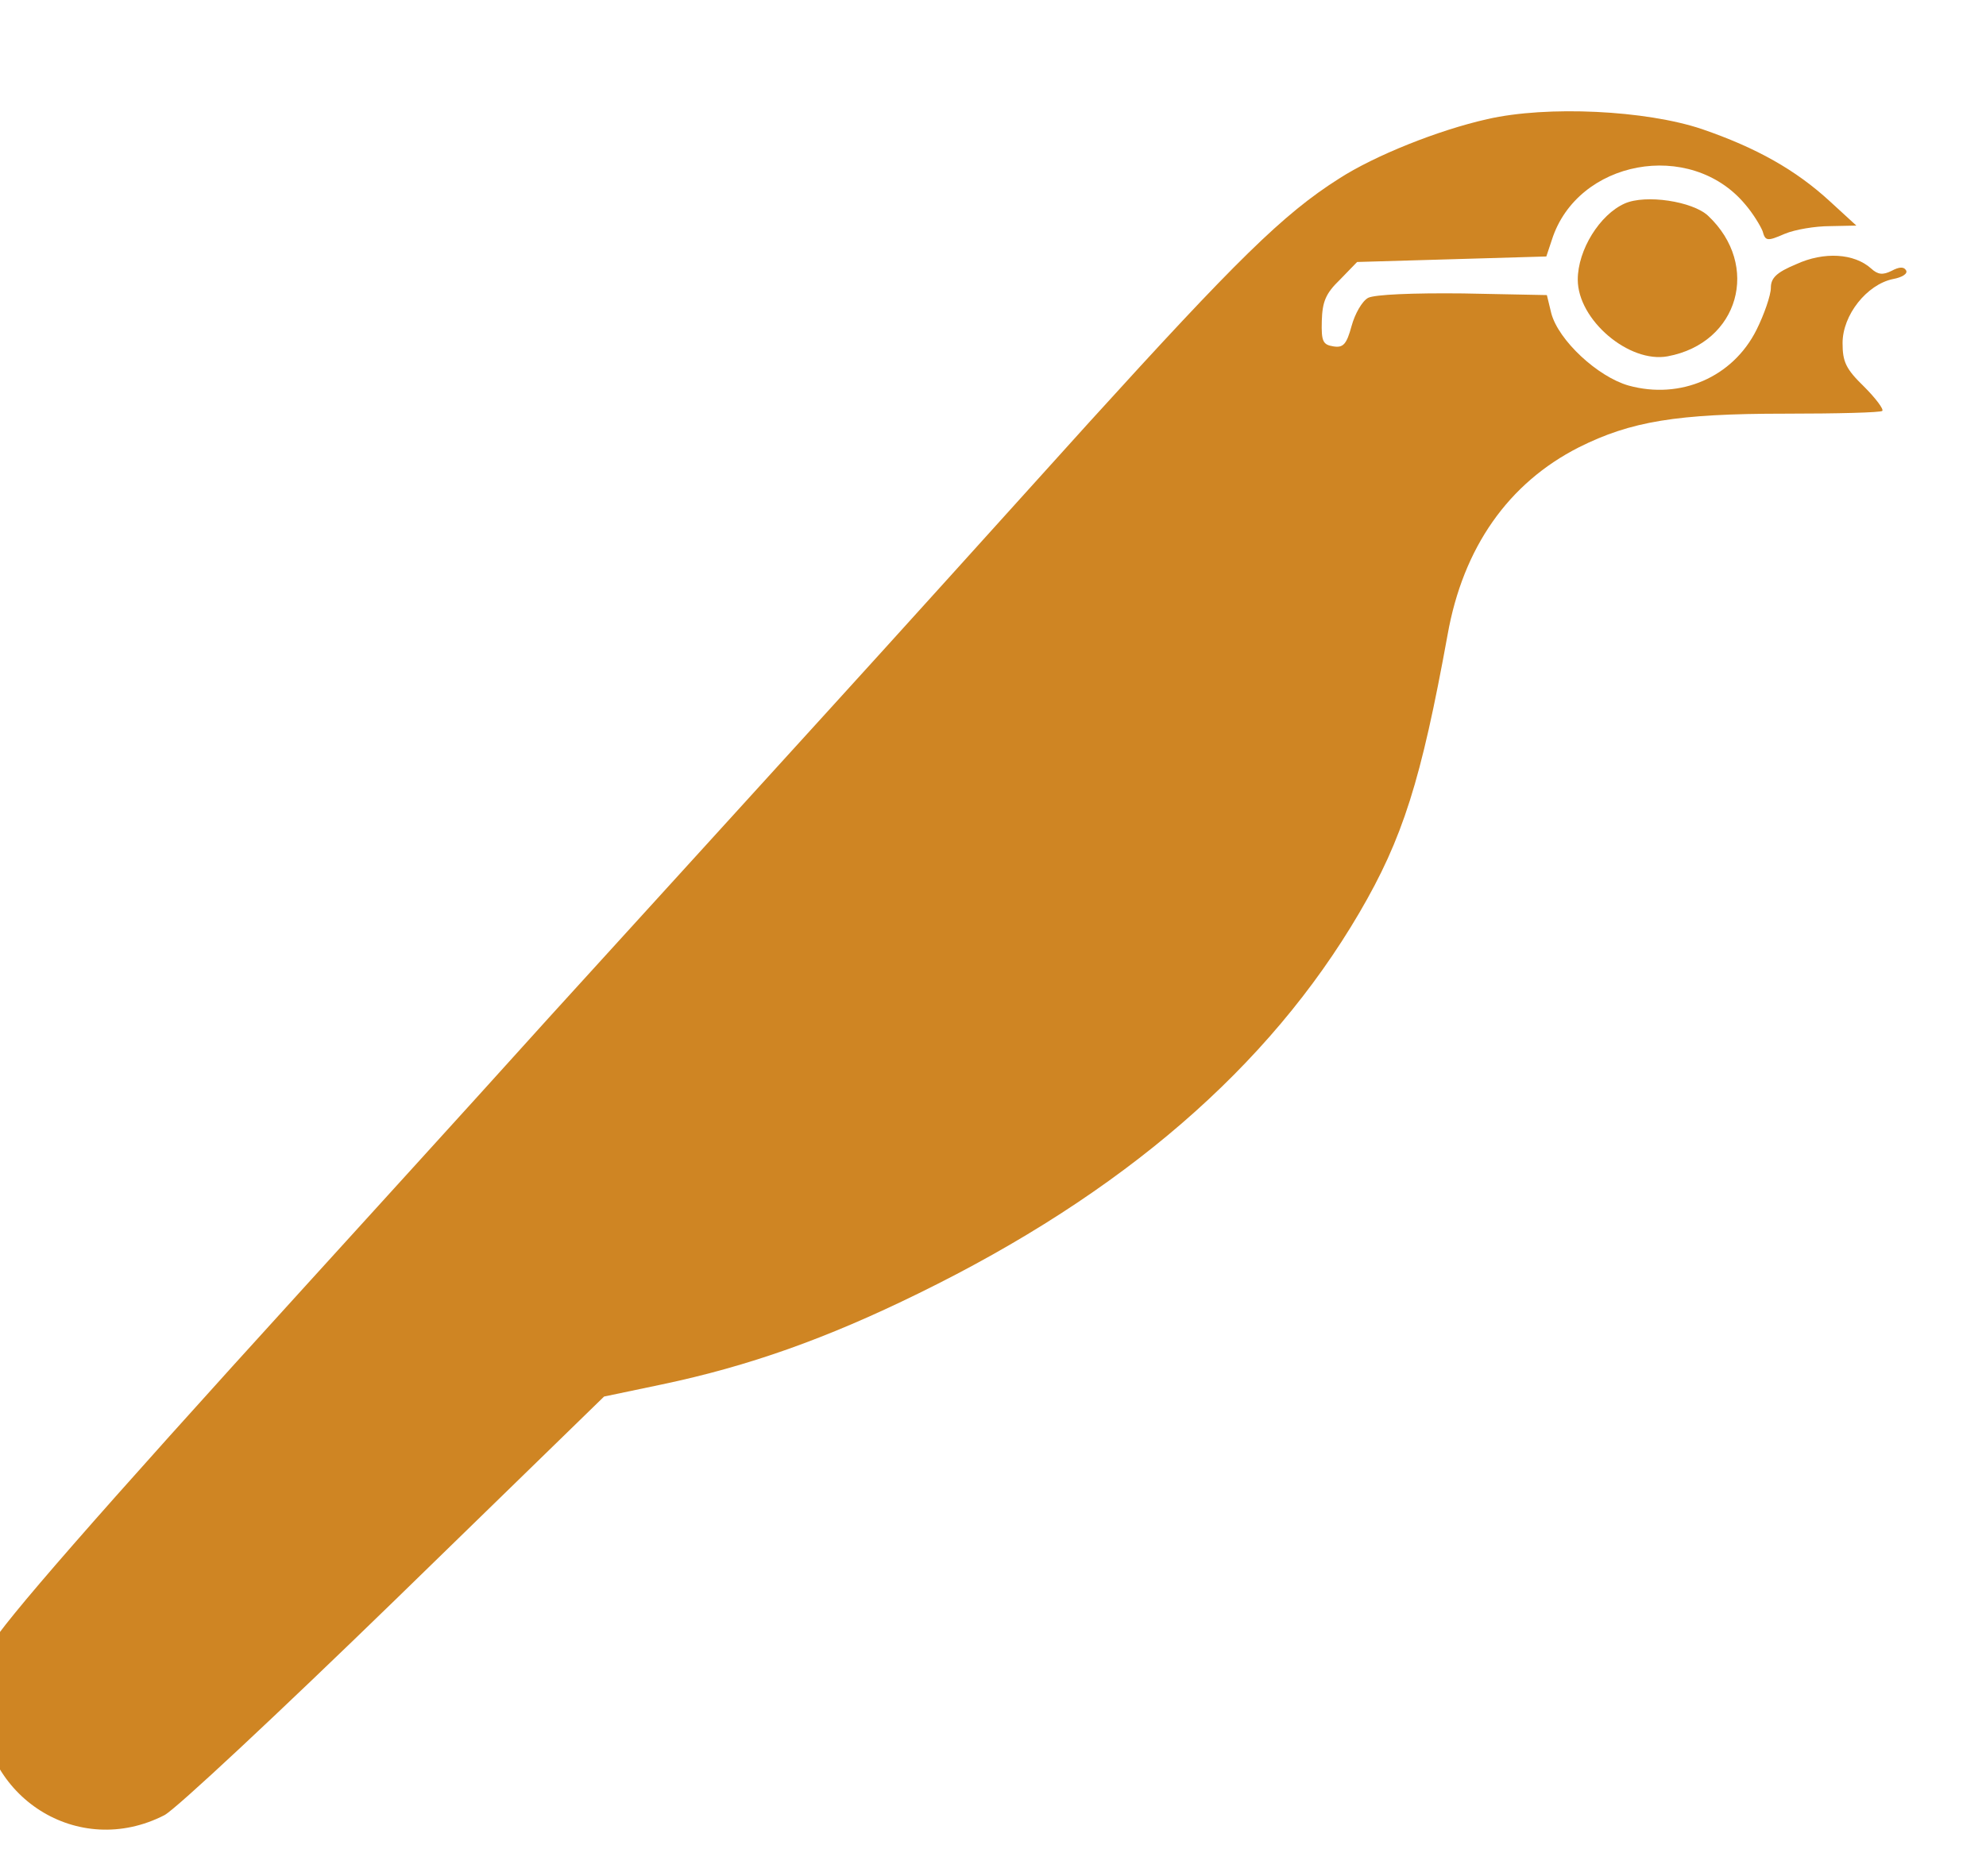
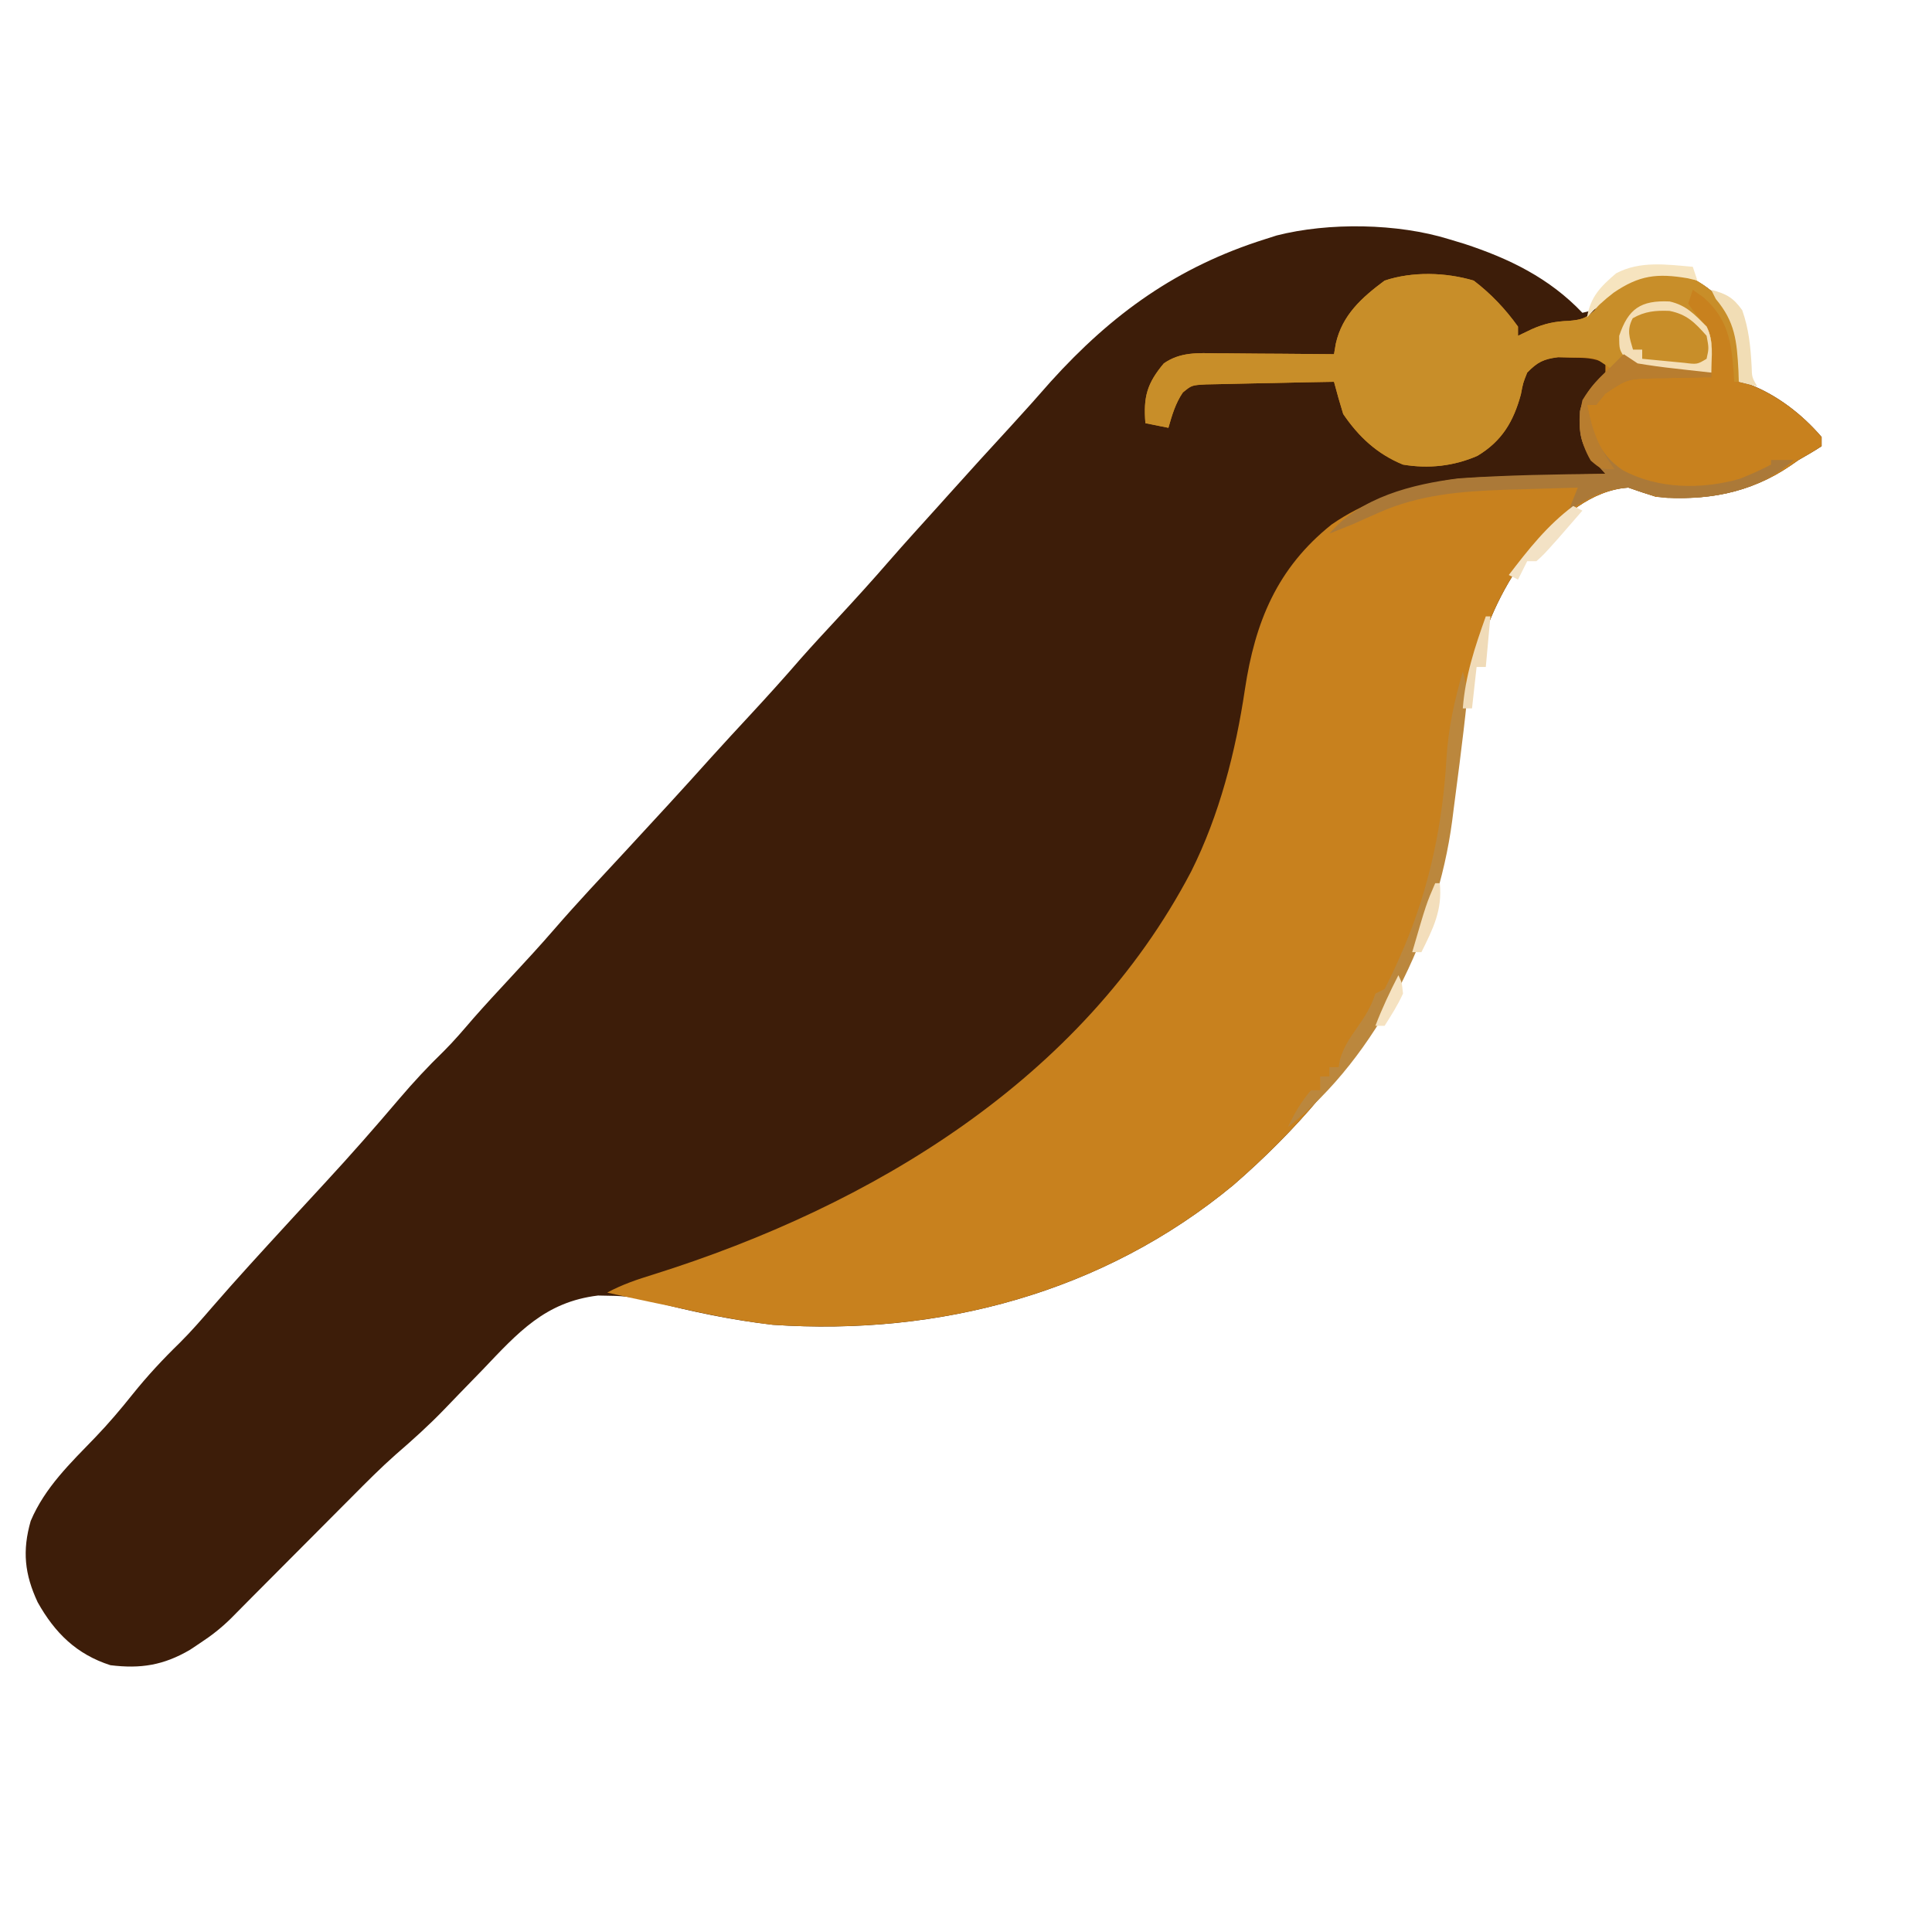
- <svg xmlns="http://www.w3.org/2000/svg" viewBox="200 335 360 340">
-   <g transform="translate(0,1024) scale(0.1,-0.1)" fill="#CF8523" stroke="none">
-     <path d="M4696 6674 c-89 -20 -204 -66 -269 -108 -101 -64 -186 -148 -453 -442 -148 -164 -361 -400 -474 -524 -113 -124 -340 -374 -505 -555 -164 -182 -363 -400 -440 -485 -384 -422 -550 -613 -573 -655 -10 -19 -16 -54 -17 -95 0 -179 177 -291 333 -211 21 11 208 186 417 389 l380 370 105 22 c157 33 298 83 465 165 370 181 635 410 799 690 79 135 112 240 160 504 28 158 110 275 238 340 94 47 177 61 374 61 94 0 173 2 176 5 3 3 -12 23 -33 44 -33 32 -39 45 -39 79 0 51 44 106 91 116 17 3 28 10 24 16 -4 7 -13 6 -26 -1 -16 -8 -25 -7 -37 4 -31 28 -86 31 -136 8 -36 -15 -46 -25 -46 -43 0 -13 -12 -48 -26 -76 -43 -86 -138 -127 -232 -101 -56 16 -127 82 -140 131 l-8 33 -152 3 c-92 1 -160 -2 -172 -8 -11 -6 -24 -29 -30 -51 -9 -33 -15 -40 -33 -37 -19 3 -22 9 -21 46 1 35 7 50 33 75 l31 32 172 5 171 5 10 30 c46 145 251 183 350 65 14 -16 28 -39 32 -49 5 -18 8 -19 40 -5 19 8 56 14 82 14 l48 1 -48 44 c-62 57 -133 97 -232 131 -101 34 -280 43 -389 18z" />
-     <path d="M4945 6521 c-45 -20 -85 -84 -85 -138 0 -73 93 -152 163 -139 129 24 169 165 73 255 -28 26 -113 39 -151 22z" />
-   </g>
+ <svg xmlns="http://www.w3.org/2000/svg" version="1.1" viewBox="190 330 420 370" width="32" height="32">
+   <path d="M0 0 C1.642 0.495 1.642 0.495 3.316 1 C13.109 4.211 21.837 8.457 29 16 C32.153 15.262 32.153 15.262 33.812 12.625 C37.14 8.632 40.251 7.227 45.375 6.562 C51.376 7.287 55.992 9.486 59.938 14.125 C62.881 18.228 63.116 20.106 63.062 25.125 C63.053 26.221 63.044 27.316 63.035 28.445 C63.018 29.71 63.018 29.71 63 31 C64.237 31.309 64.237 31.309 65.5 31.625 C71.454 33.964 76.829 38.134 81 43 C81 43.66 81 44.32 81 45 C79.375 46.066 77.694 47.047 76 48 C75.43 48.396 74.86 48.791 74.273 49.199 C65.379 55.294 55.659 56.97 45 56 C42.989 55.367 40.985 54.709 39 54 C30.808 54.561 24.494 60.473 18.914 66.105 C6.717 80.814 3.382 98.171 1.704 116.627 C-1.608 152.835 -19.665 182.028 -46.843 205.599 C-75.156 229.036 -110.802 238.462 -147 236 C-155.889 234.972 -164.623 233.155 -173.273 230.887 C-176.467 230.127 -179.174 229.702 -182.438 229.688 C-183.282 229.671 -184.126 229.654 -184.996 229.637 C-196.503 231.028 -202.381 237.687 -210.062 245.75 C-211.771 247.516 -213.483 249.278 -215.198 251.037 C-216.257 252.127 -217.311 253.22 -218.36 254.32 C-221.735 257.828 -225.294 261.029 -228.977 264.21 C-232.247 267.103 -235.313 270.19 -238.387 273.289 C-239.052 273.955 -239.717 274.622 -240.402 275.308 C-242.499 277.411 -244.593 279.518 -246.688 281.625 C-248.102 283.045 -249.517 284.464 -250.932 285.883 C-253.527 288.486 -256.121 291.091 -258.714 293.698 C-259.275 294.261 -259.836 294.824 -260.414 295.405 C-261.877 296.877 -263.336 298.353 -264.794 299.831 C-266.919 301.92 -269.014 303.555 -271.5 305.188 C-272.232 305.676 -272.964 306.165 -273.719 306.668 C-279.465 310.023 -284.428 310.811 -291 310 C-298.364 307.635 -303.07 302.992 -306.812 296.312 C-309.659 290.213 -310.182 285.126 -308.324 278.641 C-305.243 271.36 -299.69 266.065 -294.285 260.465 C-291.413 257.479 -288.772 254.366 -286.188 251.125 C-282.971 247.109 -279.58 243.471 -275.895 239.887 C-273.405 237.407 -271.125 234.777 -268.832 232.117 C-263.55 226.014 -258.08 220.074 -252.625 214.125 C-252.163 213.621 -251.701 213.117 -251.225 212.598 C-248.915 210.081 -246.601 207.568 -244.277 205.062 C-238.778 199.112 -233.452 193.051 -228.21 186.873 C-225.134 183.267 -221.965 179.843 -218.555 176.547 C-216.264 174.267 -214.191 171.814 -212.082 169.367 C-209.44 166.363 -206.722 163.432 -204 160.5 C-200.788 157.037 -197.589 153.574 -194.5 150 C-189.48 144.202 -184.214 138.623 -179 133 C-172.739 126.24 -166.5 119.465 -160.352 112.602 C-157.551 109.503 -154.714 106.439 -151.875 103.375 C-148.152 99.356 -144.489 95.301 -140.906 91.156 C-138.317 88.228 -135.658 85.366 -133 82.5 C-129.17 78.369 -125.387 74.209 -121.699 69.949 C-118.186 65.919 -114.582 61.969 -111 58 C-110.278 57.196 -109.556 56.391 -108.812 55.562 C-104.269 50.5 -99.694 45.466 -95.084 40.464 C-92.198 37.327 -89.372 34.143 -86.562 30.938 C-73.226 16.182 -59.03 5.998 -40 0 C-39.165 -0.267 -38.329 -0.534 -37.469 -0.809 C-26.155 -3.697 -11.134 -3.465 0 0 Z " fill="#3D1D09" transform="translate(505,357)" />
+   <path d="M0 0 C4.52 2.458 7.557 5.739 9.875 10.375 C9.946 12.416 9.959 14.458 9.938 16.5 C9.928 17.596 9.919 18.691 9.91 19.82 C9.893 21.085 9.893 21.085 9.875 22.375 C10.7 22.581 11.525 22.788 12.375 23 C18.329 25.339 23.704 29.509 27.875 34.375 C27.875 35.035 27.875 35.695 27.875 36.375 C26.25 37.441 24.569 38.422 22.875 39.375 C22.305 39.771 21.735 40.166 21.148 40.574 C12.254 46.669 2.534 48.345 -8.125 47.375 C-10.136 46.742 -12.14 46.084 -14.125 45.375 C-22.317 45.936 -28.631 51.848 -34.211 57.48 C-46.408 72.189 -49.743 89.546 -51.421 108.002 C-54.733 144.21 -72.79 173.403 -99.968 196.974 C-128.297 220.424 -163.914 229.81 -200.125 227.375 C-207.557 226.527 -214.832 225.008 -222.125 223.375 C-223.615 223.061 -225.106 222.75 -226.598 222.441 C-229.779 221.776 -232.954 221.089 -236.125 220.375 C-232.858 218.604 -229.565 217.502 -226.016 216.414 C-178.59 201.507 -132.905 174.075 -109.181 128.842 C-103.022 116.546 -99.505 102.769 -97.488 89.211 C-95.287 74.628 -90.52 62.879 -78.66 53.406 C-71.662 48.556 -64.37 46.268 -56.125 44.375 C-55.389 44.202 -54.653 44.028 -53.895 43.849 C-50.46 43.261 -47.121 43.156 -43.637 43.059 C-42.934 43.038 -42.23 43.017 -41.506 42.996 C-39.275 42.931 -37.044 42.871 -34.812 42.812 C-33.294 42.769 -31.775 42.726 -30.256 42.682 C-26.546 42.575 -22.835 42.474 -19.125 42.375 C-20.342 40.97 -20.342 40.97 -21.583 39.537 C-24.688 35.954 -24.843 33.377 -24.633 28.711 C-23.871 25.209 -21.821 23.599 -19.125 21.375 C-19.125 20.385 -19.125 19.395 -19.125 18.375 C-21.691 17.092 -23.635 17.171 -26.5 17.125 C-27.456 17.099 -28.413 17.073 -29.398 17.047 C-32.604 17.433 -33.881 18.071 -36.125 20.375 C-37.028 22.622 -37.028 22.622 -37.5 25.125 C-39.112 31.03 -41.608 35.257 -46.941 38.469 C-52.106 40.722 -57.577 41.31 -63.125 40.375 C-68.744 38.08 -72.75 34.339 -76.125 29.375 C-76.836 27.055 -77.509 24.722 -78.125 22.375 C-82.486 22.444 -86.845 22.532 -91.205 22.637 C-92.688 22.671 -94.171 22.699 -95.654 22.721 C-97.787 22.755 -99.918 22.807 -102.051 22.863 C-103.975 22.903 -103.975 22.903 -105.939 22.943 C-109.068 23.115 -109.068 23.115 -110.993 24.708 C-112.614 27.095 -113.329 29.619 -114.125 32.375 C-115.775 32.045 -117.425 31.715 -119.125 31.375 C-119.58 25.682 -118.807 22.773 -115.125 18.375 C-111.51 15.866 -107.75 16.117 -103.516 16.18 C-102.789 16.183 -102.062 16.185 -101.313 16.188 C-99 16.199 -96.688 16.225 -94.375 16.25 C-92.803 16.26 -91.232 16.269 -89.66 16.277 C-85.815 16.299 -81.97 16.334 -78.125 16.375 C-77.995 15.612 -77.865 14.849 -77.73 14.062 C-76.325 7.825 -72.042 4.036 -67.125 0.375 C-61.057 -1.648 -53.85 -1.433 -47.75 0.375 C-44.009 3.225 -40.869 6.551 -38.125 10.375 C-38.125 11.035 -38.125 11.695 -38.125 12.375 C-37.135 11.901 -36.145 11.426 -35.125 10.938 C-32.324 9.698 -30.112 9.237 -27.062 9.125 C-24.471 8.895 -23.428 8.655 -21.496 6.867 C-20.499 5.623 -19.517 4.366 -18.551 3.098 C-13.686 -2.781 -6.542 -2.939 0 0 Z " fill="#C8811E" transform="translate(558.125,365.625)" />
+   <path d="M0 0 C4.66 1.703 7.478 3.703 10 8 C11.192 12.416 11.365 15.884 9.938 20.25 C6.892 24.572 4.664 27.466 -0.59 28.52 C-5.616 28.816 -9.101 28.507 -13.062 25.25 C-16.344 22.073 -17.86 19.24 -18.375 14.688 C-17.777 8.803 -15.644 5.457 -11.25 1.562 C-7.249 -0.361 -4.354 -0.714 0 0 Z " fill="#411F07" transform="translate(504,371)" />
+   <path d="M0 0 C3.623 0.827 5.467 2.834 8.035 5.465 C9.642 8.679 9.093 11.901 9.035 15.465 C6.449 15.405 3.869 15.318 1.285 15.215 C0.556 15.201 -0.174 15.186 -0.926 15.172 C-4.46 15.011 -6.604 14.732 -9.48 12.605 C-10.965 10.465 -10.965 10.465 -10.965 7.465 C-9.016 1.617 -6.31 -0.295 0 0 Z " fill="#EAE8DC" transform="translate(552.9648,370.5352)" />
+   <path d="M0 0 C4.52 2.458 7.557 5.739 9.875 10.375 C9.946 12.416 9.959 14.458 9.938 16.5 C9.928 17.596 9.919 18.691 9.91 19.82 C9.893 21.085 9.893 21.085 9.875 22.375 C9.545 22.375 9.215 22.375 8.875 22.375 C8.819 21.397 8.819 21.397 8.762 20.398 C8.252 13.62 7.506 8.7 2.188 4 C1.424 3.464 0.661 2.928 -0.125 2.375 C-0.455 3.365 -0.785 4.355 -1.125 5.375 C0.012 7.137 1.351 8.605 2.746 10.168 C4.486 13.57 4.036 16.584 3.875 20.375 C1.249 20.261 -1.375 20.135 -4 20 C-4.746 19.969 -5.493 19.938 -6.262 19.906 C-11.898 19.602 -11.898 19.602 -14.125 17.375 C-15.445 18.035 -16.765 18.695 -18.125 19.375 C-19.115 18.715 -20.105 18.055 -21.125 17.375 C-23.731 17.02 -23.731 17.02 -26.562 17.062 C-27.51 17.046 -28.457 17.029 -29.434 17.012 C-32.599 17.439 -33.899 18.099 -36.125 20.375 C-37.028 22.622 -37.028 22.622 -37.5 25.125 C-39.112 31.03 -41.608 35.257 -46.941 38.469 C-52.106 40.722 -57.577 41.31 -63.125 40.375 C-68.744 38.08 -72.75 34.339 -76.125 29.375 C-76.836 27.055 -77.509 24.722 -78.125 22.375 C-82.486 22.444 -86.845 22.532 -91.205 22.637 C-92.688 22.671 -94.171 22.699 -95.654 22.721 C-97.787 22.755 -99.918 22.807 -102.051 22.863 C-103.975 22.903 -103.975 22.903 -105.939 22.943 C-109.068 23.115 -109.068 23.115 -110.993 24.708 C-112.614 27.095 -113.329 29.619 -114.125 32.375 C-115.775 32.045 -117.425 31.715 -119.125 31.375 C-119.58 25.682 -118.807 22.773 -115.125 18.375 C-111.51 15.866 -107.75 16.117 -103.516 16.18 C-102.789 16.183 -102.062 16.185 -101.313 16.188 C-99 16.199 -96.688 16.225 -94.375 16.25 C-92.803 16.26 -91.232 16.269 -89.66 16.277 C-85.815 16.299 -81.97 16.334 -78.125 16.375 C-77.93 15.23 -77.93 15.23 -77.73 14.062 C-76.325 7.825 -72.042 4.036 -67.125 0.375 C-61.057 -1.648 -53.85 -1.433 -47.75 0.375 C-44.009 3.225 -40.869 6.551 -38.125 10.375 C-38.125 11.035 -38.125 11.695 -38.125 12.375 C-37.135 11.901 -36.145 11.426 -35.125 10.938 C-32.324 9.698 -30.112 9.237 -27.062 9.125 C-24.471 8.895 -23.428 8.655 -21.496 6.867 C-20.499 5.623 -19.517 4.366 -18.551 3.098 C-13.686 -2.781 -6.542 -2.939 0 0 Z " fill="#C88E29" transform="translate(558.125,365.625)" />
+   <path d="M0 0 C0.99 0.66 1.98 1.32 3 2 C5.743 2.458 8.427 2.831 11.188 3.125 C11.937 3.211 12.687 3.298 13.459 3.387 C15.305 3.598 17.152 3.8 19 4 C19 4.33 19 4.66 19 5 C18.42 5.004 17.841 5.008 17.243 5.012 C14.599 5.045 11.956 5.116 9.312 5.188 C8.4 5.193 7.488 5.199 6.549 5.205 C0.761 5.384 0.761 5.384 -4.02 8.551 C-4.673 9.359 -5.327 10.167 -6 11 C-6.66 11 -7.32 11 -8 11 C-6.754 17.127 -5.682 21.471 -0.266 25.191 C7.428 29.342 16.887 29.454 25.188 27.094 C27.53 26.162 29.771 25.175 32 24 C32 23.67 32 23.34 32 23 C33.65 23 35.3 23 37 23 C29.294 29.755 19.644 31.608 9.59 31.277 C6.536 30.95 3.884 30.03 1 29 C-4.225 29.222 -7.656 31.307 -12 34 C-11.34 32.35 -10.68 30.7 -10 29 C-14.105 29.111 -18.209 29.242 -22.312 29.375 C-23.46 29.406 -24.608 29.437 -25.791 29.469 C-35.366 29.794 -44.543 30.532 -53.375 34.5 C-54.81 35.134 -54.81 35.134 -56.273 35.781 C-57.173 36.183 -58.073 36.586 -59 37 C-60.664 37.675 -62.329 38.344 -64 39 C-57.209 31.078 -46.008 28.271 -36 27 C-25.352 26.256 -14.671 26.113 -4 26 C-5.216 24.668 -5.216 24.668 -6.457 23.309 C-9.47 19.678 -9.787 17.134 -9.562 12.469 C-8.607 8.274 -6.094 5.838 -3 3 C-1.998 2.002 -0.997 1.003 0 0 Z " fill="#AB7938" transform="translate(543,382)" />
+   <path d="M0 0 C1.072 3.36 0.95 6.029 0.547 9.516 C0.424 10.594 0.301 11.672 0.175 12.783 C0.035 13.927 -0.105 15.071 -0.25 16.25 C-0.393 17.426 -0.537 18.603 -0.685 19.815 C-1.109 23.212 -1.551 26.606 -2 30 C-2.103 30.812 -2.206 31.625 -2.312 32.462 C-5.518 56.791 -18.499 83.645 -38 99 C-36.631 96.05 -35.122 93.475 -33 91 C-32.34 91 -31.68 91 -31 91 C-31 90.01 -31 89.02 -31 88 C-30.34 88 -29.68 88 -29 88 C-29 87.34 -29 86.68 -29 86 C-28.34 86 -27.68 86 -27 86 C-26.897 85.434 -26.794 84.868 -26.688 84.285 C-25.875 81.585 -24.62 79.739 -23 77.438 C-21.2 74.871 -19.998 72.995 -19 70 C-18.01 69.505 -18.01 69.505 -17 69 C-15.781 66.639 -14.678 64.309 -13.625 61.875 C-13.314 61.158 -13.003 60.441 -12.683 59.702 C-7.226 46.737 -4.361 33.02 -3.562 19 C-3.166 12.407 -1.843 6.33 0 0 Z " fill="#BB873D" transform="translate(508,451)" />
+   <path d="M0 0 C3.623 0.827 5.467 2.834 8.035 5.465 C9.642 8.679 9.093 11.901 9.035 15.465 C6.449 15.405 3.869 15.318 1.285 15.215 C0.556 15.201 -0.174 15.186 -0.926 15.172 C-4.46 15.011 -6.604 14.732 -9.48 12.605 C-10.965 10.465 -10.965 10.465 -10.965 7.465 C-9.016 1.617 -6.31 -0.295 0 0 Z M-8.027 3.652 C-9.346 6.202 -8.762 7.782 -7.965 10.465 C-7.305 10.465 -6.645 10.465 -5.965 10.465 C-5.965 11.125 -5.965 11.785 -5.965 12.465 C-4.007 12.659 -2.049 12.845 -0.09 13.027 C1.001 13.132 2.091 13.236 3.215 13.344 C5.987 13.691 5.987 13.691 8.035 12.465 C8.539 10.178 8.539 10.178 8.035 7.465 C5.462 4.57 3.776 2.816 -0.039 2.047 C-3.05 1.93 -5.396 2.137 -8.027 3.652 Z " fill="#F4DEB6" transform="translate(552.9648,370.5352)" />
+   <path d="M0 0 C0.99 0.66 1.98 1.32 3 2 C5.743 2.458 8.427 2.831 11.188 3.125 C11.937 3.211 12.687 3.298 13.459 3.387 C15.305 3.598 17.152 3.8 19 4 C19 4.33 19 4.66 19 5 C18.13 5.006 18.13 5.006 17.243 5.012 C14.599 5.045 11.956 5.116 9.312 5.188 C8.4 5.193 7.488 5.199 6.549 5.205 C0.761 5.384 0.761 5.384 -4.02 8.551 C-4.673 9.359 -5.327 10.167 -6 11 C-6.66 11 -7.32 11 -8 11 C-6.833 16.64 -5.454 20.395 -2 25 C-5 25 -5 25 -7.188 23.125 C-9.744 18.717 -10.049 14.979 -9 10 C-7.356 7.233 -5.361 5.166 -3 3 C-1.998 2.002 -0.997 1.003 0 0 Z " fill="#B87D2F" transform="translate(543,382)" />
+   <path d="M0 0 C0.33 0.99 0.66 1.98 1 3 C0.319 2.835 -0.361 2.67 -1.062 2.5 C-7.761 1.36 -11.627 1.824 -17.199 5.621 C-19.329 7.252 -21.218 8.995 -23 11 C-22.233 6.497 -20.071 4.329 -16.676 1.418 C-11.485 -1.333 -5.7 -0.504 0 0 Z " fill="#F6E4BF" transform="translate(558,363)" />
+   <path d="M0 0 C0.66 0.33 1.32 0.66 2 1 C0.897 2.272 -0.207 3.543 -1.312 4.812 C-1.927 5.52 -2.542 6.228 -3.176 6.957 C-6.449 10.623 -6.449 10.623 -8 12 C-8.66 12 -9.32 12 -10 12 C-10.66 13.32 -11.32 14.64 -12 16 C-12.66 15.67 -13.32 15.34 -14 15 C-9.719 9.405 -5.656 4.242 0 0 Z " fill="#F3E2C5" transform="translate(532,415)" />
+   <path d="M0 0 C3.295 0.891 4.736 1.632 6.75 4.438 C8.193 8.55 8.541 12.278 8.789 16.609 C8.854 19.013 8.854 19.013 10 21 C8.68 20.67 7.36 20.34 6 20 C5.974 19.203 5.948 18.407 5.922 17.586 C5.576 11.129 5.199 6.986 1 2 C0.67 1.34 0.34 0.68 0 0 Z " fill="#F1DDB5" transform="translate(562,368)" />
+   <path d="M0 0 C0.33 0 0.66 0 1 0 C0.67 3.63 0.34 7.26 0 11 C-0.66 11 -1.32 11 -2 11 C-2.33 13.97 -2.66 16.94 -3 20 C-3.66 20 -4.32 20 -5 20 C-4.455 12.913 -2.391 6.672 0 0 Z " fill="#F0DBB8" transform="translate(513,439)" />
+   <path d="M0 0 C0.75 1.562 0.75 1.562 1 4 C-0.131 6.503 -1.521 8.67 -3 11 C-3.66 11 -4.32 11 -5 11 C-3.55 7.209 -1.848 3.613 0 0 Z " fill="#F5E2C1" transform="translate(494,517)" />
+   <path d="M0 0 C0.33 0 0.66 0 1 0 C1.597 5.823 -0.472 9.921 -3 15 C-3.66 15 -4.32 15 -5 15 C-1.925 4.442 -1.925 4.442 0 0 Z " fill="#F3DEBB" transform="translate(502,497)" />
</svg>
